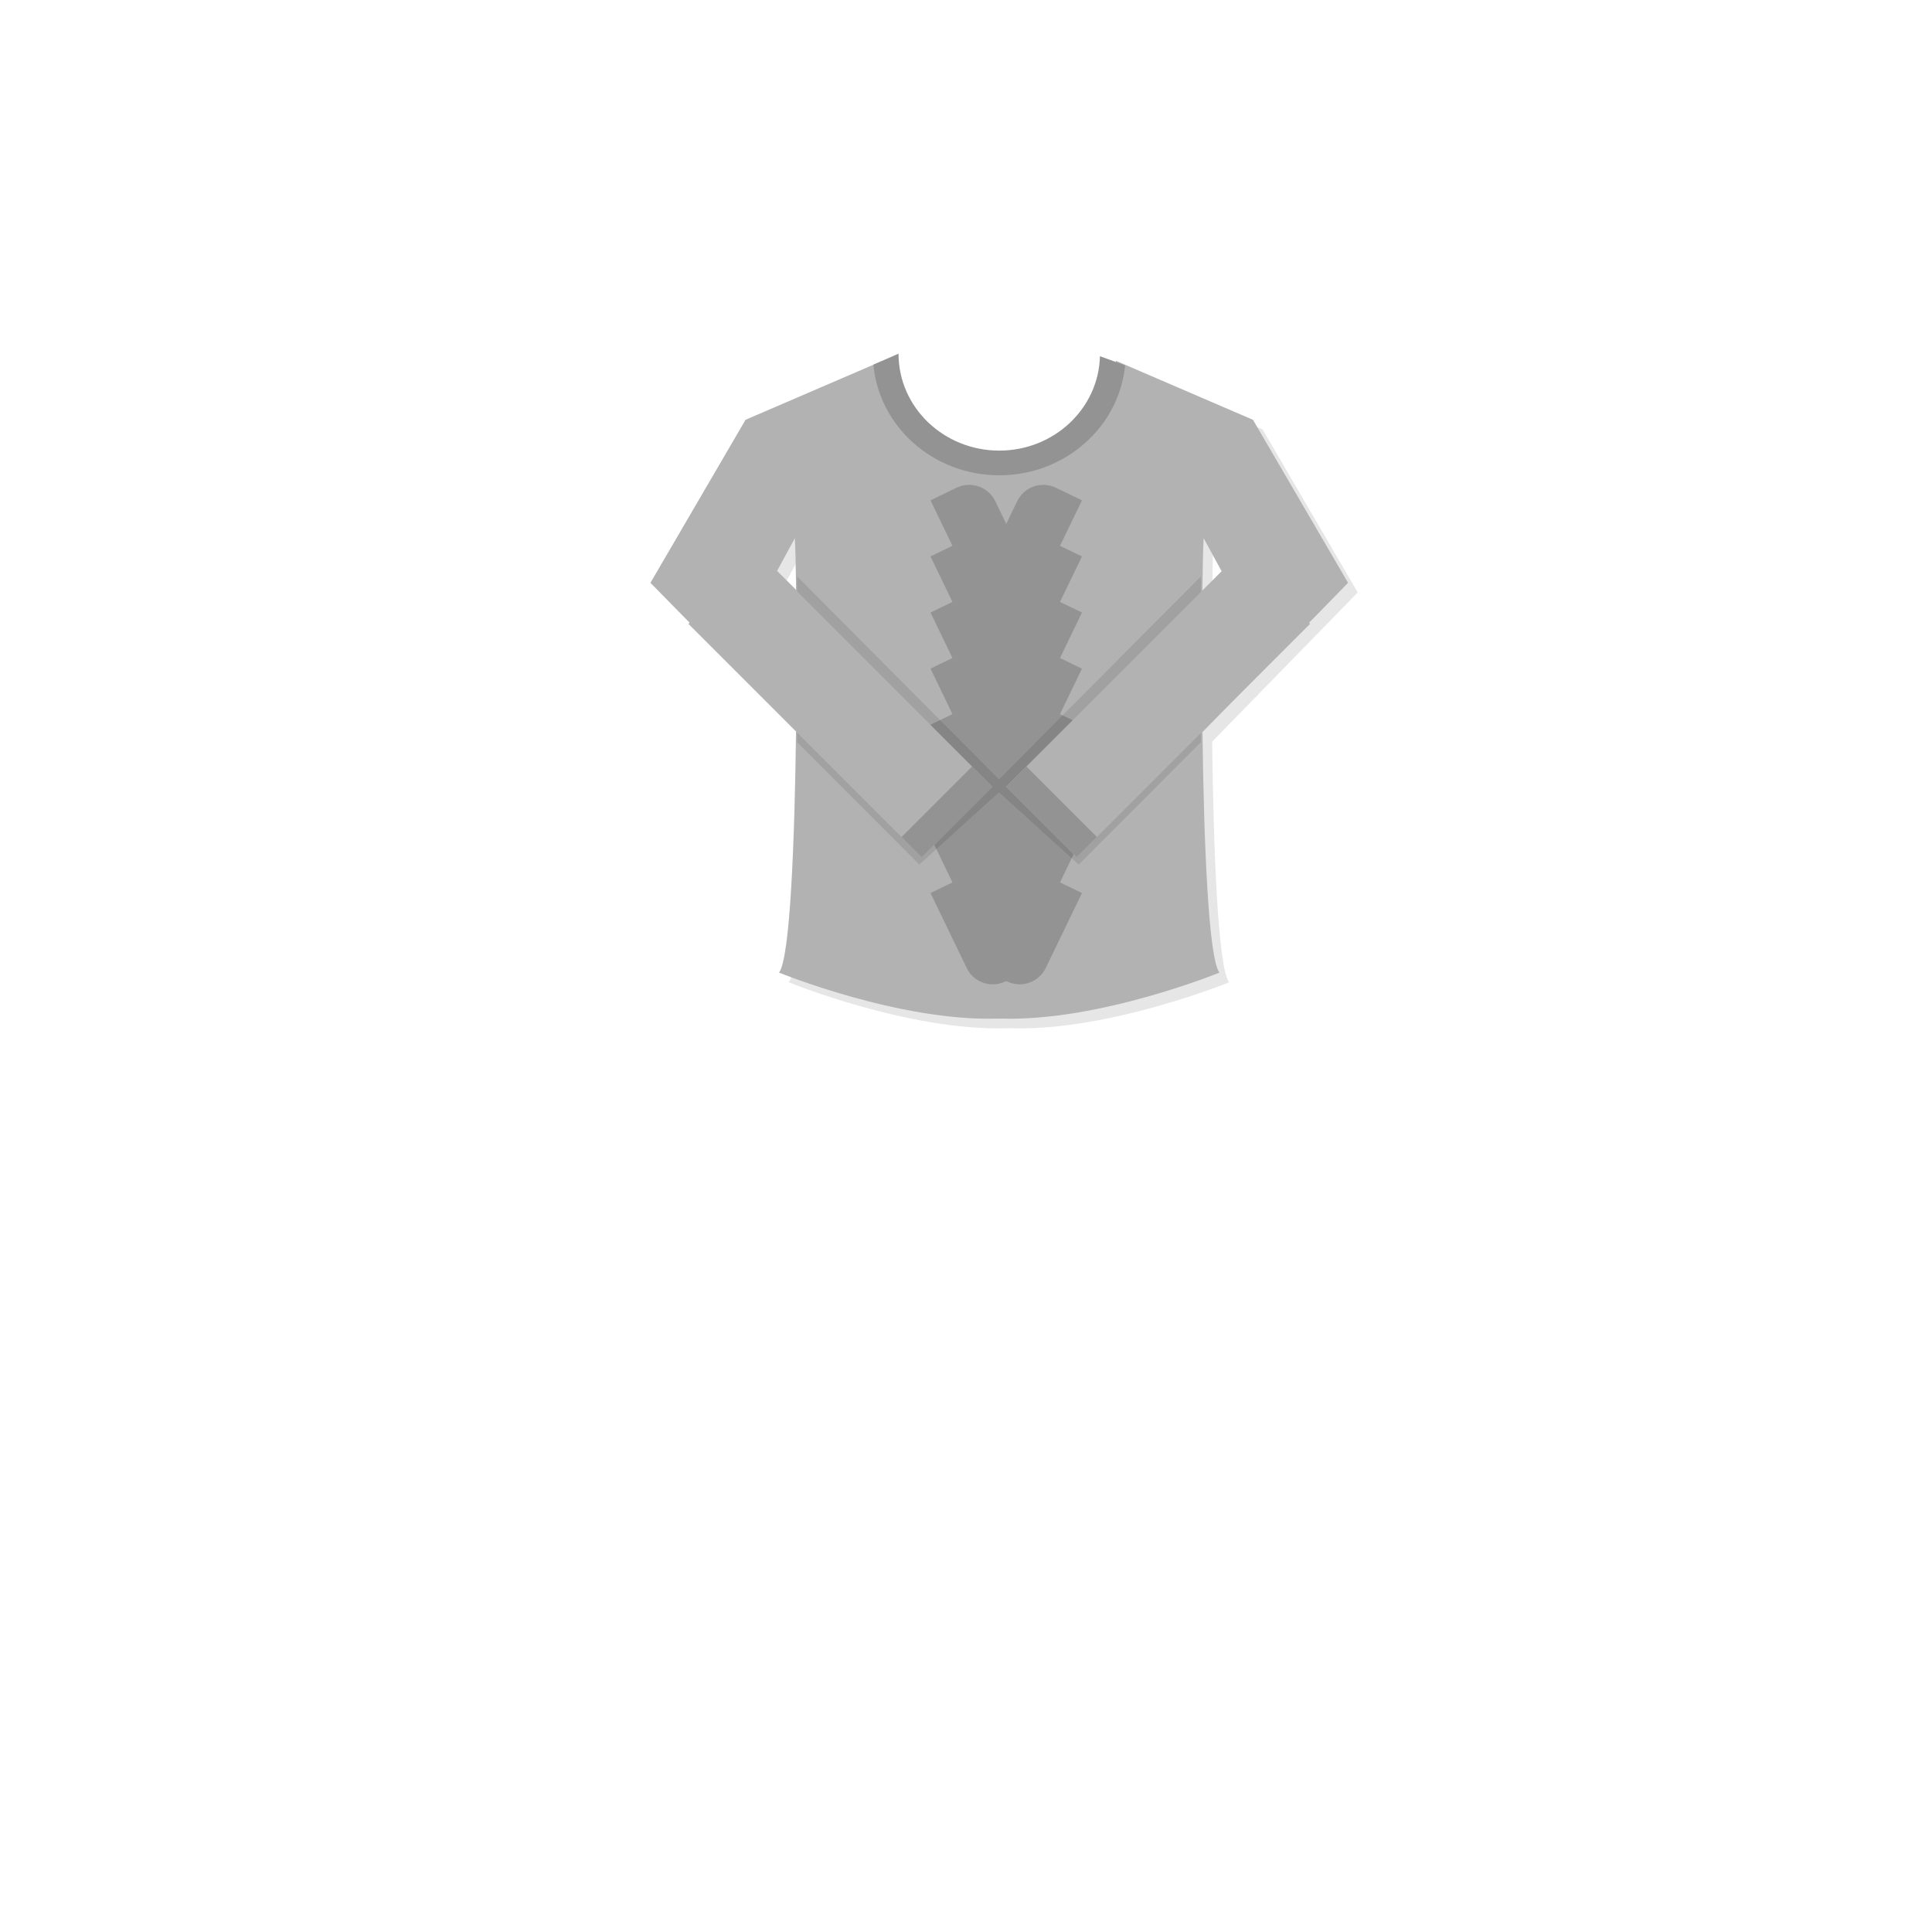
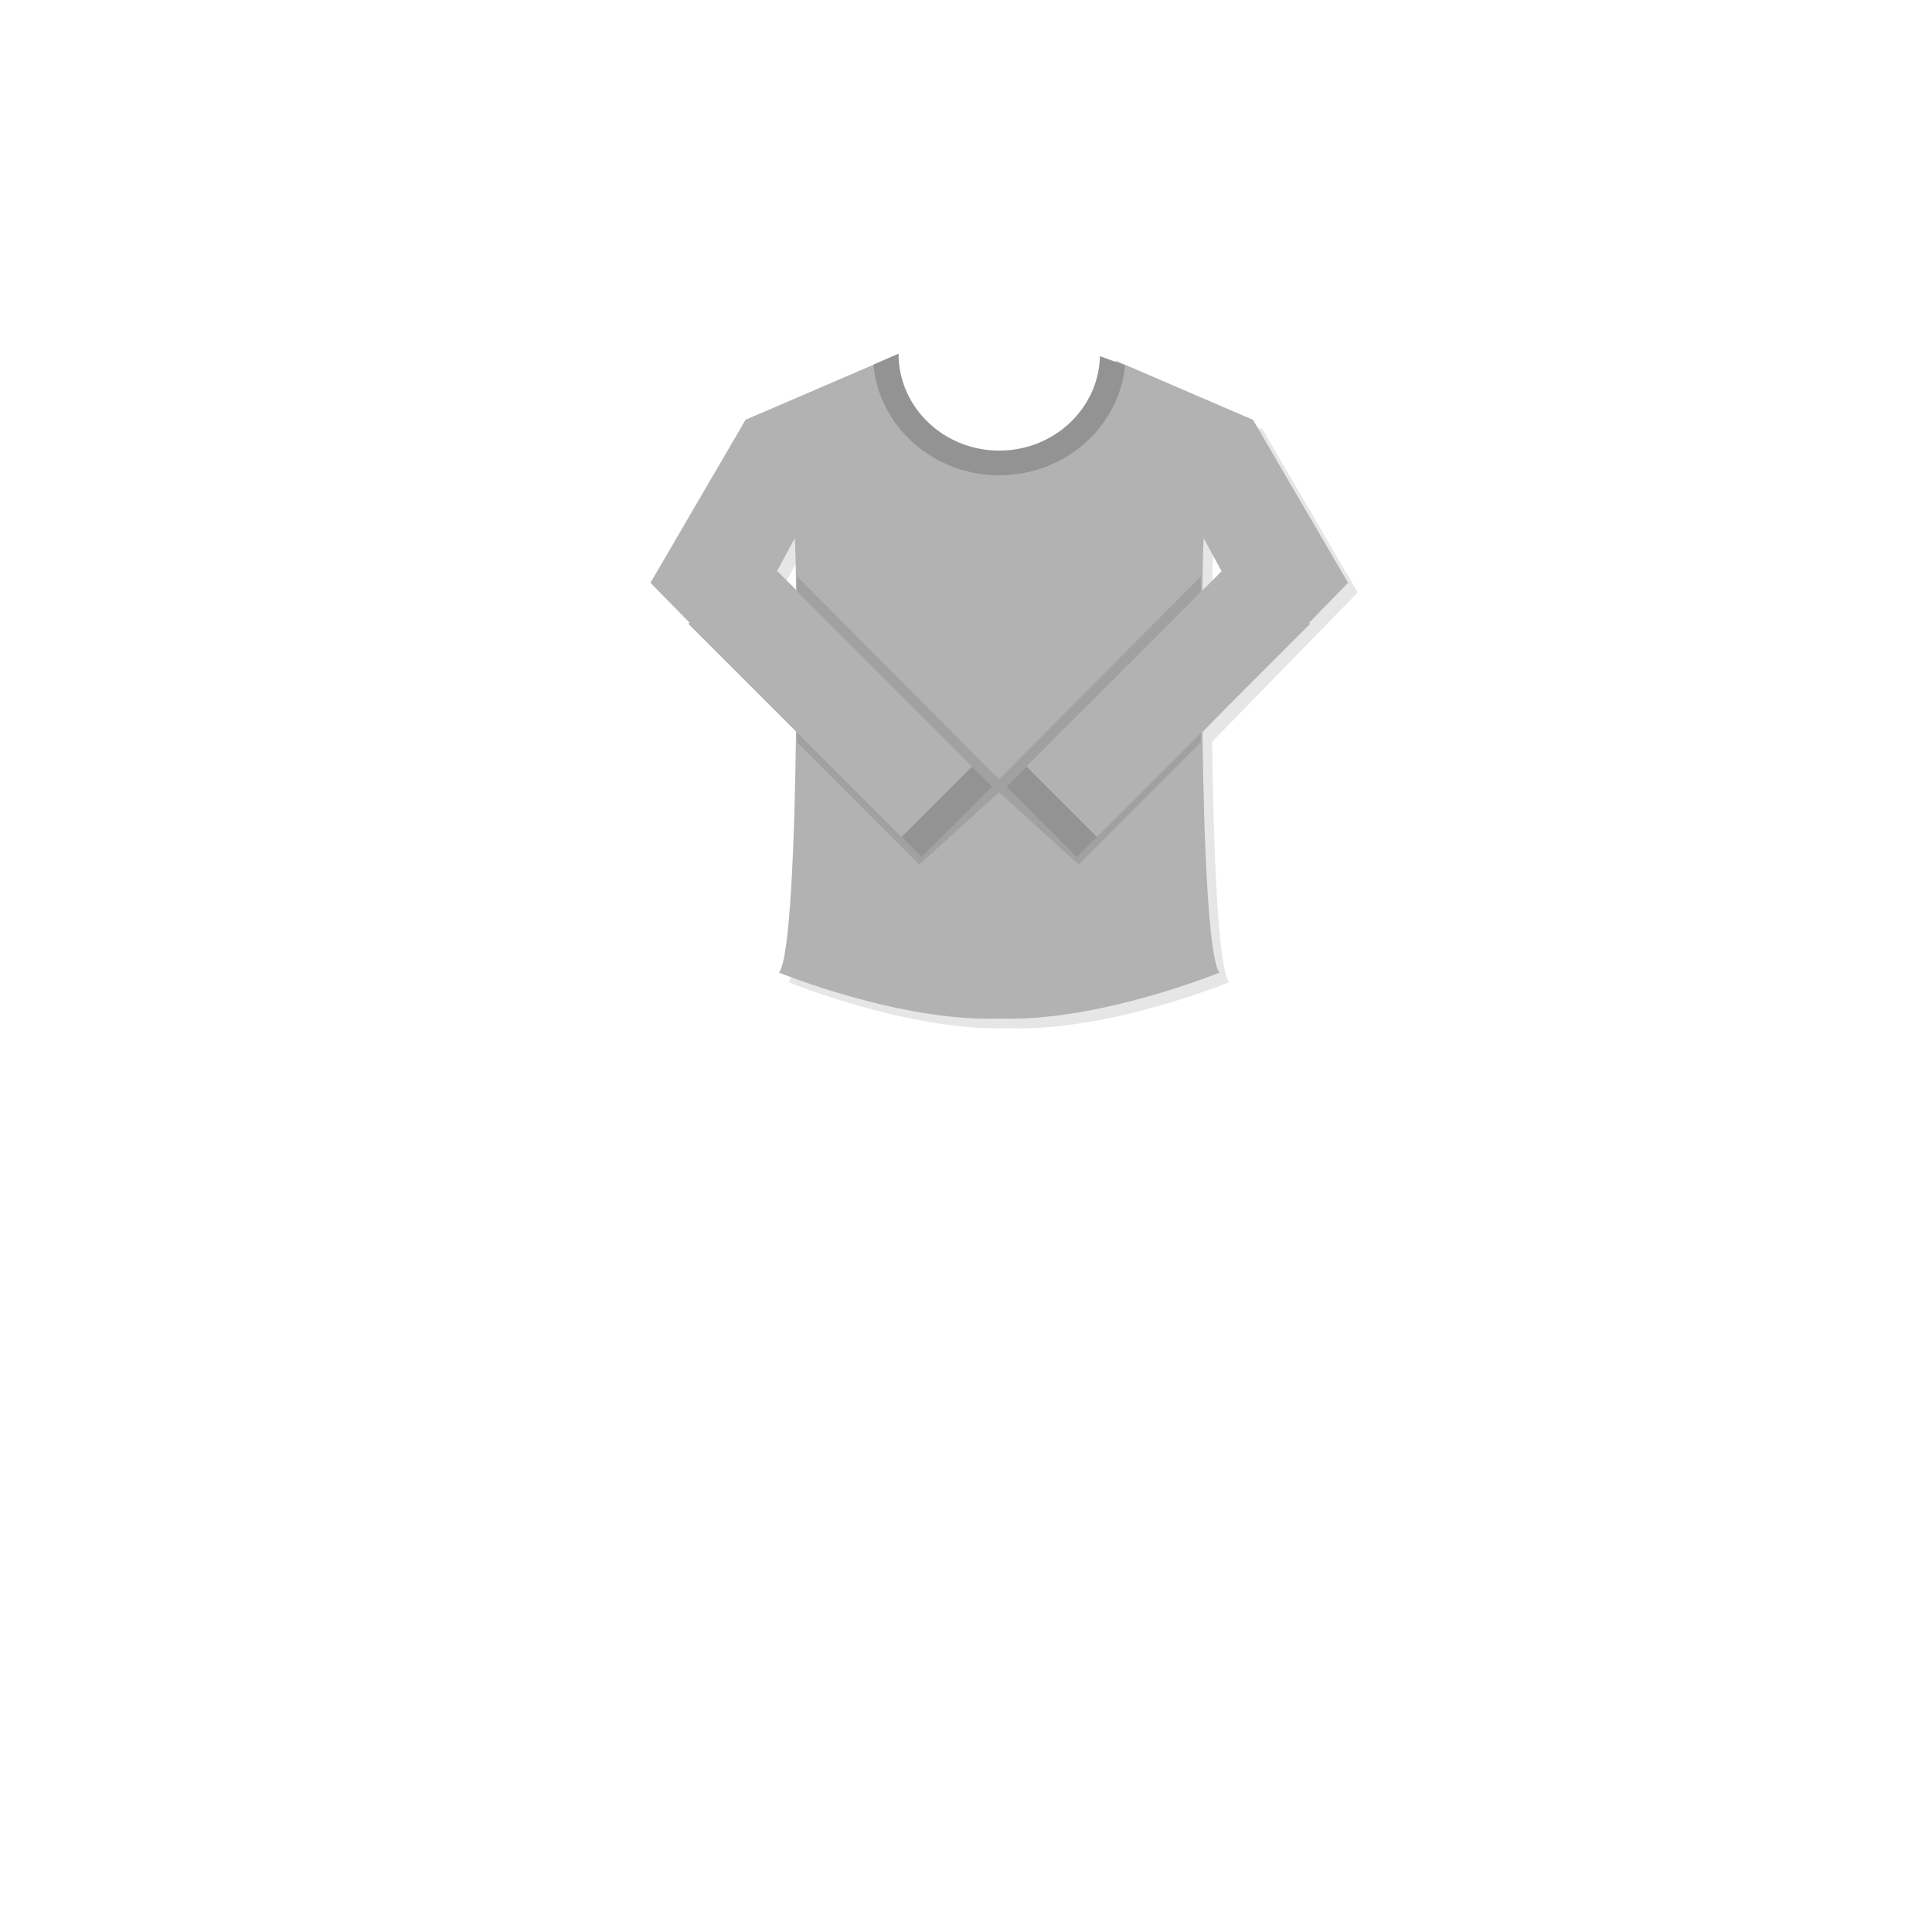
<svg xmlns="http://www.w3.org/2000/svg" version="1.1" id="레이어_1" x="0px" y="0px" width="600px" height="600px" viewBox="0 0 600 600" enable-background="new 0 0 600 600" xml:space="preserve">
  <g id="레이어_3">
</g>
  <g id="레이어_1_1_">
    <g id="레이어_2_1_" display="none">
      <rect x="196.5" y="45" display="inline" fill="none" stroke="#000000" stroke-miterlimit="10" width="229" height="229" />
      <rect x="196.5" y="284.241" display="inline" fill="none" stroke="#000000" stroke-miterlimit="10" width="229" height="272.759" />
      <rect x="440.5" y="45" display="inline" fill="none" stroke="#000000" stroke-miterlimit="10" width="127" height="127" />
      <rect x="440.5" y="188.833" display="inline" fill="none" stroke="#000000" stroke-miterlimit="10" width="127" height="127" />
      <rect x="440.5" y="333.5" display="inline" fill="none" stroke="#000000" stroke-miterlimit="10" width="127" height="223.5" />
    </g>
    <g id="레이어_1_3_">
	</g>
    <g id="레이어_2">
	</g>
  </g>
  <g>
    <g opacity="0.1">
-       <path d="M421.652,184l-29.536-50.631l-42.541-18.314c-0.911,18.426-16.775,33.106-36.249,33.199    c-19.474-0.092-35.338-14.772-36.25-33.199l-42.541,18.314L205,184l45.214,45.973c-0.413,34.051-1.813,70.519-5.274,75.08    c0,0,37.228,15.212,67.714,14.277v0.023c0.224-0.011,0.447-0.018,0.672-0.026c0.224,0.01,0.447,0.017,0.672,0.026v-0.023    c30.486,0.935,67.714-14.277,67.714-14.277c-3.448-4.545-4.851-40.77-5.271-74.716L421.652,184z M249.84,170.157    c0.16,2.453,0.307,8.218,0.403,16.042l-5.912-5.912L249.84,170.157z M376.404,186.572c0.097-8.016,0.246-13.923,0.408-16.415    l5.639,10.369L376.404,186.572z" />
+       <path d="M421.652,184l-29.536-50.631l-42.541-18.314c-0.911,18.426-16.775,33.106-36.249,33.199    c-19.474-0.092-35.338-14.772-36.25-33.199l-42.541,18.314L205,184l45.214,45.973c-0.413,34.051-1.813,70.519-5.274,75.08    c0,0,37.228,15.212,67.714,14.277v0.022c0.224-0.011,0.447-0.018,0.672-0.025c0.224,0.01,0.447,0.017,0.672,0.025v-0.022    c30.486,0.935,67.714-14.277,67.714-14.277c-3.448-4.545-4.851-40.77-5.271-74.716L421.652,184z M249.84,170.157    c0.16,2.453,0.307,8.218,0.403,16.042l-5.912-5.912L249.84,170.157z M376.404,186.572c0.097-8.016,0.246-13.923,0.408-16.415    l5.639,10.369L376.404,186.572z" />
    </g>
    <g>
      <g>
-         <path fill="#B2B2B2" d="M418.652,181l-29.536-50.631l-42.541-18.314c-0.911,18.426-16.775,33.106-36.249,33.199     c-19.474-0.092-35.338-14.772-36.25-33.199l-42.541,18.314L202,181l45.214,45.973c-0.413,34.051-1.813,70.519-5.274,75.08     c0,0,37.228,15.212,67.714,14.277v0.023c0.224-0.011,0.447-0.018,0.672-0.026c0.224,0.01,0.447,0.017,0.672,0.026v-0.023     c30.486,0.935,67.714-14.277,67.714-14.277c-3.448-4.545-4.851-40.77-5.271-74.716L418.652,181z M246.84,167.157     c0.16,2.453,0.307,8.218,0.403,16.042l-5.912-5.912L246.84,167.157z M373.404,183.572c0.097-8.016,0.246-13.923,0.408-16.415     l5.639,10.369L373.404,183.572z" />
+         <path fill="#B2B2B2" d="M418.652,181l-29.536-50.631l-42.541-18.314c-0.911,18.426-16.775,33.106-36.249,33.199     c-19.474-0.092-35.338-14.772-36.25-33.199l-42.541,18.314L202,181l45.214,45.973c-0.413,34.051-1.813,70.519-5.274,75.08     c0,0,37.228,15.212,67.714,14.277v0.022c0.224-0.011,0.447-0.018,0.672-0.025c0.224,0.01,0.447,0.017,0.672,0.025v-0.022     c30.486,0.935,67.714-14.277,67.714-14.277c-3.448-4.545-4.851-40.77-5.271-74.716L418.652,181z M246.84,167.157     c0.16,2.453,0.307,8.218,0.403,16.042l-5.912-5.912L246.84,167.157z M373.404,183.572c0.097-8.016,0.246-13.923,0.408-16.415     l5.639,10.369L373.404,183.572z" />
      </g>
    </g>
  </g>
-   <path fill="#939393" d="M297.079,151.469l-8.105,3.913l3.913,8.105l7.323,15.167c2.161,4.476,7.542,6.353,12.019,4.191l8.104-3.913  l-3.913-8.105l-7.322-15.167C306.936,151.184,301.555,149.308,297.079,151.469z" />
-   <path fill="#939393" d="M327.908,151.469l8.104,3.913l-3.912,8.105l-7.324,15.167c-2.16,4.476-7.541,6.353-12.019,4.191  l-8.104-3.913l3.914-8.105l7.322-15.167C318.051,151.184,323.432,149.308,327.908,151.469z" />
-   <path fill="#939393" d="M297.079,168.891l-8.105,3.913l3.913,8.105l7.323,15.167c2.161,4.476,7.542,6.353,12.019,4.191l8.104-3.913  l-3.913-8.105l-7.322-15.167C306.936,168.606,301.555,166.729,297.079,168.891z" />
-   <path fill="#939393" d="M327.908,168.891l8.104,3.913l-3.912,8.105l-7.324,15.167c-2.16,4.476-7.541,6.353-12.019,4.191  l-8.104-3.913l3.914-8.105l7.322-15.167C318.051,168.606,323.432,166.729,327.908,168.891z" />
-   <path fill="#939393" d="M297.079,186.312l-8.105,3.913l3.913,8.105l7.323,15.167c2.161,4.476,7.542,6.353,12.019,4.191l8.104-3.913  l-3.913-8.105l-7.322-15.167C306.936,186.028,301.555,184.151,297.079,186.312z" />
-   <path fill="#939393" d="M327.908,186.312l8.104,3.913l-3.912,8.105l-7.324,15.167c-2.16,4.476-7.541,6.353-12.019,4.191  l-8.104-3.913l3.914-8.105l7.322-15.167C318.051,186.028,323.432,184.151,327.908,186.312z" />
-   <path fill="#939393" d="M297.079,203.734l-8.105,3.913l3.913,8.105l7.323,15.167c2.161,4.476,7.542,6.353,12.019,4.191l8.104-3.913  l-3.913-8.105l-7.322-15.167C306.936,203.45,301.555,201.573,297.079,203.734z" />
-   <path fill="#939393" d="M327.908,203.734l8.104,3.913l-3.912,8.105l-7.324,15.167c-2.16,4.476-7.541,6.353-12.019,4.191  l-8.104-3.913l3.914-8.105l7.322-15.167C318.051,203.45,323.432,201.573,327.908,203.734z" />
-   <path fill="#939393" d="M297.079,221.156l-8.105,3.913l3.913,8.105l7.323,15.167c2.161,4.476,7.542,6.353,12.019,4.191l8.104-3.913  l-3.913-8.105l-7.322-15.167C306.936,220.872,301.555,218.995,297.079,221.156z" />
-   <path fill="#939393" d="M327.908,221.156l8.104,3.913l-3.912,8.105l-7.324,15.167c-2.16,4.476-7.541,6.353-12.019,4.191  l-8.104-3.913l3.914-8.105l7.322-15.167C318.051,220.872,323.432,218.995,327.908,221.156z" />
-   <path fill="#939393" d="M297.079,238.578l-8.105,3.913l3.913,8.105l7.323,15.167c2.161,4.477,7.542,6.353,12.019,4.191l8.104-3.913  l-3.913-8.105l-7.322-15.167C306.936,238.293,301.555,236.417,297.079,238.578z" />
-   <path fill="#939393" d="M327.908,238.578l8.104,3.913l-3.912,8.105l-7.324,15.167c-2.16,4.477-7.541,6.353-12.019,4.191  l-8.104-3.913l3.914-8.105l7.322-15.167C318.051,238.293,323.432,236.417,327.908,238.578z" />
-   <path fill="#939393" d="M297.079,256l-8.105,3.913l3.913,8.104l7.323,15.168c2.161,4.477,7.542,6.353,12.019,4.191l8.104-3.913  l-3.913-8.104l-7.322-15.168C306.936,255.715,301.555,253.839,297.079,256z" />
-   <path fill="#939393" d="M327.908,256l8.104,3.913l-3.912,8.104l-7.324,15.168c-2.16,4.477-7.541,6.353-12.019,4.191l-8.104-3.913  l3.914-8.104l7.322-15.168C318.051,255.715,323.432,253.839,327.908,256z" />
-   <path fill="#939393" d="M297.079,273.422l-8.105,3.913l3.913,8.104l7.323,15.168c2.161,4.477,7.542,6.353,12.019,4.19l8.104-3.913  l-3.913-8.104l-7.322-15.168C306.936,273.137,301.555,271.261,297.079,273.422z" />
-   <path fill="#939393" d="M327.908,273.422l8.104,3.913l-3.912,8.104l-7.324,15.168c-2.16,4.477-7.541,6.353-12.019,4.19l-8.104-3.913  l3.914-8.104l7.322-15.168C318.051,273.137,323.432,271.261,327.908,273.422z" />
  <polygon opacity="0.1" enable-background="new    " points="310.246,242.042 247.554,179 247.554,230.5 285.5,268.5   310.246,246.036 334.993,268.5 372.938,230.5 372.938,179 " />
-   <rect x="245.486" y="167.778" transform="matrix(-0.7071 0.7071 -0.7071 -0.7071 600.3776 189.357)" fill="#B2B2B2" width="30.972" height="102.486" />
-   <rect x="278.588" y="247.693" transform="matrix(-0.7071 0.7071 -0.7071 -0.7071 680.2933 222.4599)" fill="#939393" width="30.972" height="8.86" />
-   <rect x="344.189" y="167.779" transform="matrix(0.7071 0.7071 -0.7071 0.7071 260.2181 -190.1785)" fill="#B2B2B2" width="30.972" height="102.486" />
+   <rect x="245.489" y="167.778" transform="matrix(0.7071 -0.7071 0.7071 0.7071 -78.4329 248.6902)" fill="#B2B2B2" width="30.971" height="102.485" />
+   <rect x="278.591" y="247.694" transform="matrix(0.7071 -0.7071 0.7071 0.7071 -92.145 281.7894)" fill="#939393" width="30.972" height="8.86" />
+   <rect x="344.188" y="167.776" transform="matrix(-0.7071 -0.7071 0.7071 -0.7071 459.1325 628.215)" fill="#B2B2B2" width="30.972" height="102.484" />
  <g>
    <path fill="#939393" d="M341.602,110.625c-0.422,16.257-14.254,29.313-31.267,29.313c-17.281,0-31.289-13.465-31.289-30.075   c0-0.01,0.001-0.02,0.001-0.03l-7.812,3.411c1.78,19.259,18.6,34.361,39.1,34.361c20.422,0,37.197-14.99,39.081-34.148   L341.602,110.625z" />
  </g>
-   <rect x="311.086" y="247.692" transform="matrix(0.7071 0.7071 -0.7071 0.7071 273.928 -157.0762)" fill="#939393" width="30.972" height="8.86" />
+   <rect x="311.085" y="247.688" transform="matrix(-0.7071 -0.7071 0.7071 -0.7071 379.2176 661.3134)" fill="#939393" width="30.972" height="8.86" />
</svg>
